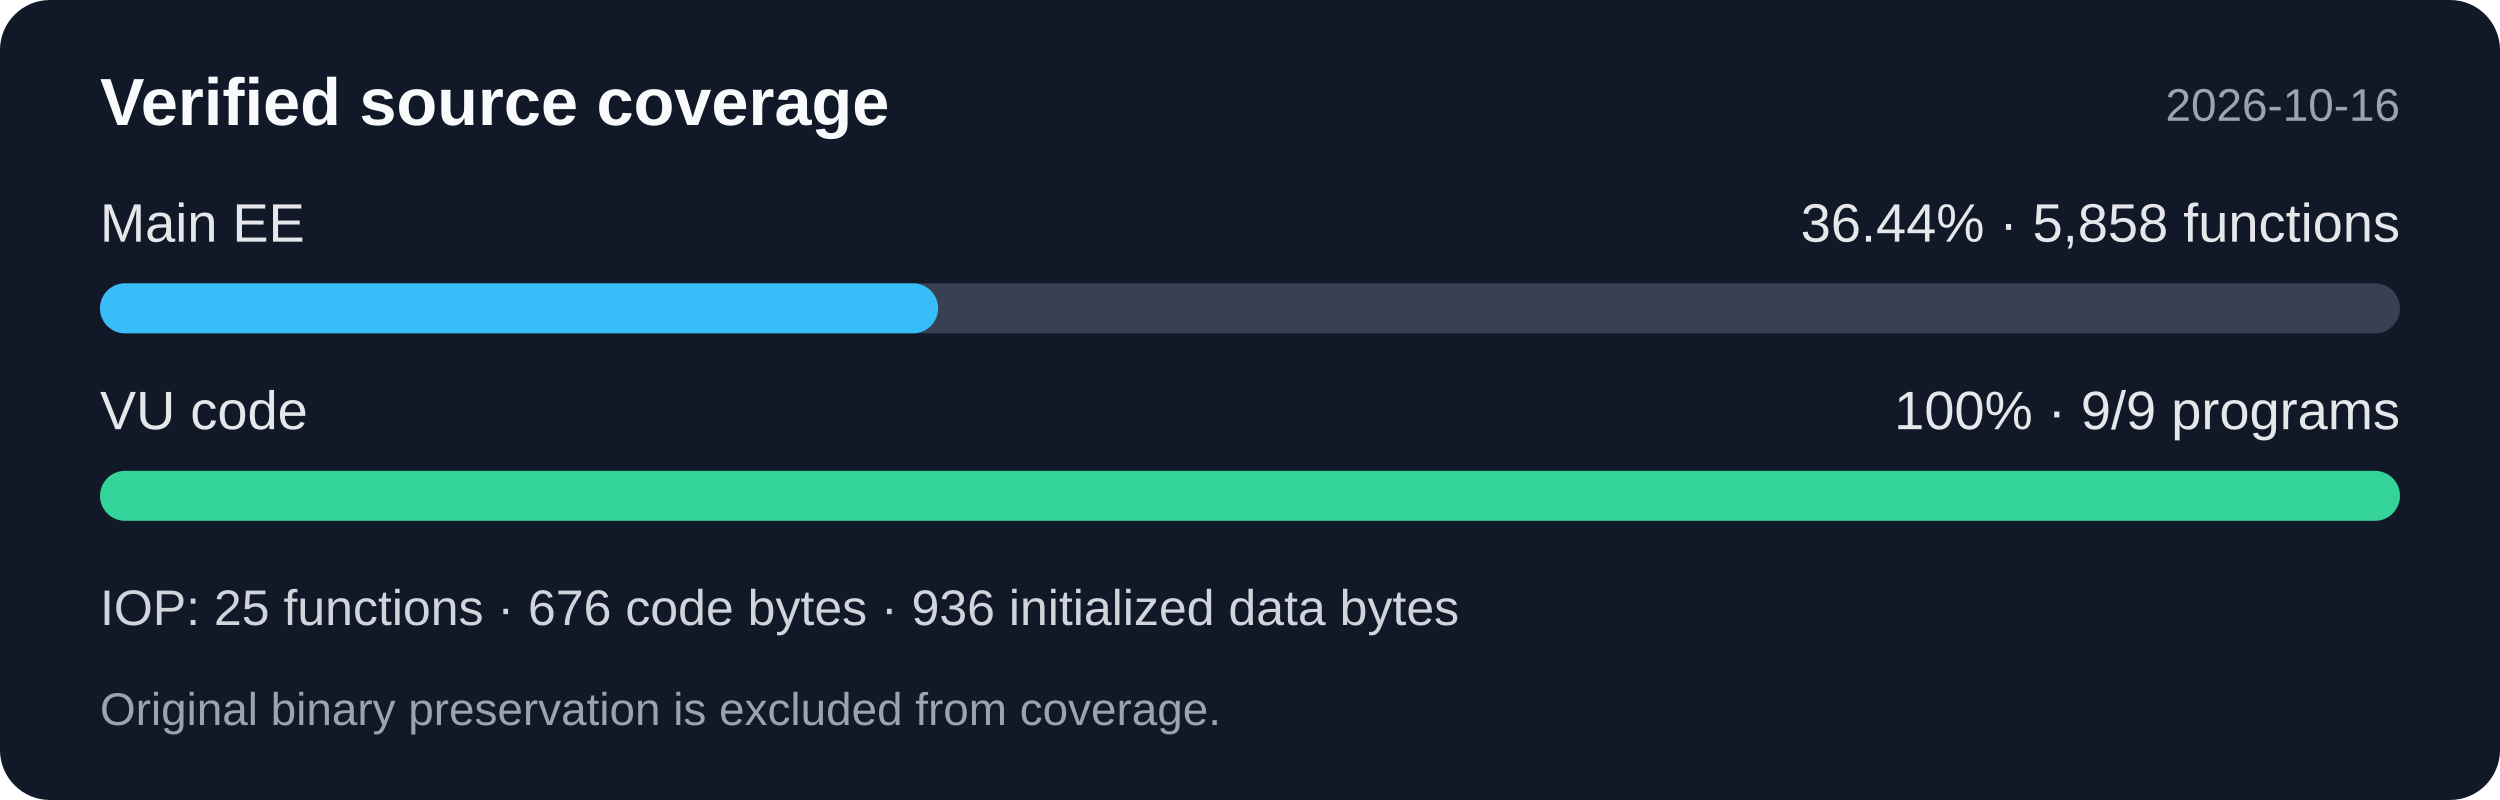
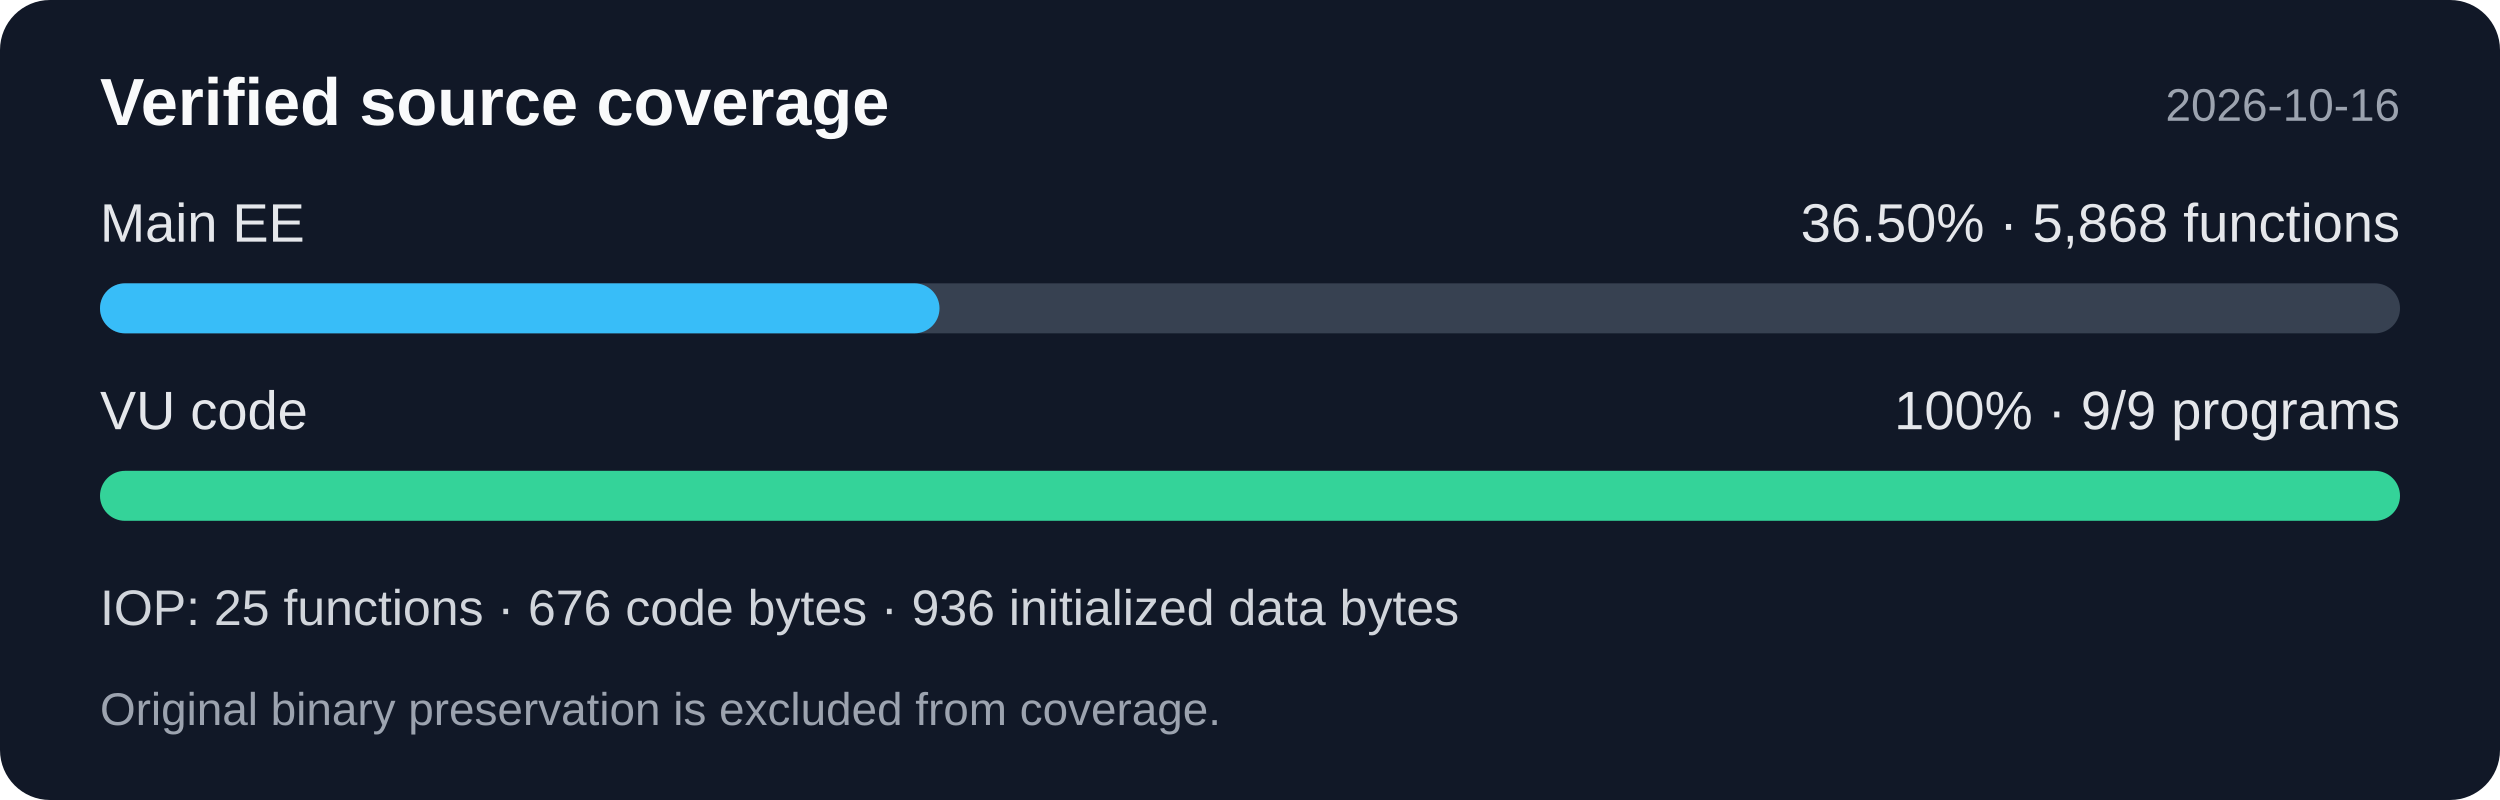
<svg xmlns="http://www.w3.org/2000/svg" width="600" height="192" viewBox="0 0 600 192" role="img" aria-labelledby="title desc">
  <rect width="600" height="192" rx="12" fill="#111827" />
  <g font-family="Segoe UI,Arial,sans-serif">
    <text x="24" y="30" fill="#f9fafb" font-size="16" font-weight="600">Verified source coverage</text>
    <text x="576" y="29" fill="#9ca3af" font-size="11" text-anchor="end">2026-10-16</text>
    <text x="24" y="58" fill="#e5e7eb" font-size="13">Main EE</text>
-     <text x="576" y="58" fill="#e5e7eb" font-size="13" text-anchor="end">36.44% · 5,858 functions</text>
+     <text x="576" y="58" fill="#e5e7eb" font-size="13" text-anchor="end">36.50% · 5,868 functions</text>
    <rect x="24" y="68" width="552" height="12" rx="6" fill="#374151" />
-     <rect x="24" y="68" width="201.149" height="12" rx="6" fill="#38bdf8" />
+     <rect x="24" y="68" width="201.481" height="12" rx="6" fill="#38bdf8" />
    <text x="24" y="103" fill="#e5e7eb" font-size="13">VU code</text>
    <text x="576" y="103" fill="#e5e7eb" font-size="13" text-anchor="end">100% · 9/9 programs</text>
    <rect x="24" y="113" width="552" height="12" rx="6" fill="#34d399" />
    <text x="24" y="150" fill="#d1d5db" font-size="12">IOP: 25 functions · 676 code bytes · 936 initialized data bytes</text>
    <text x="24" y="174" fill="#9ca3af" font-size="11">Original binary preservation is excluded from coverage.</text>
  </g>
</svg>
